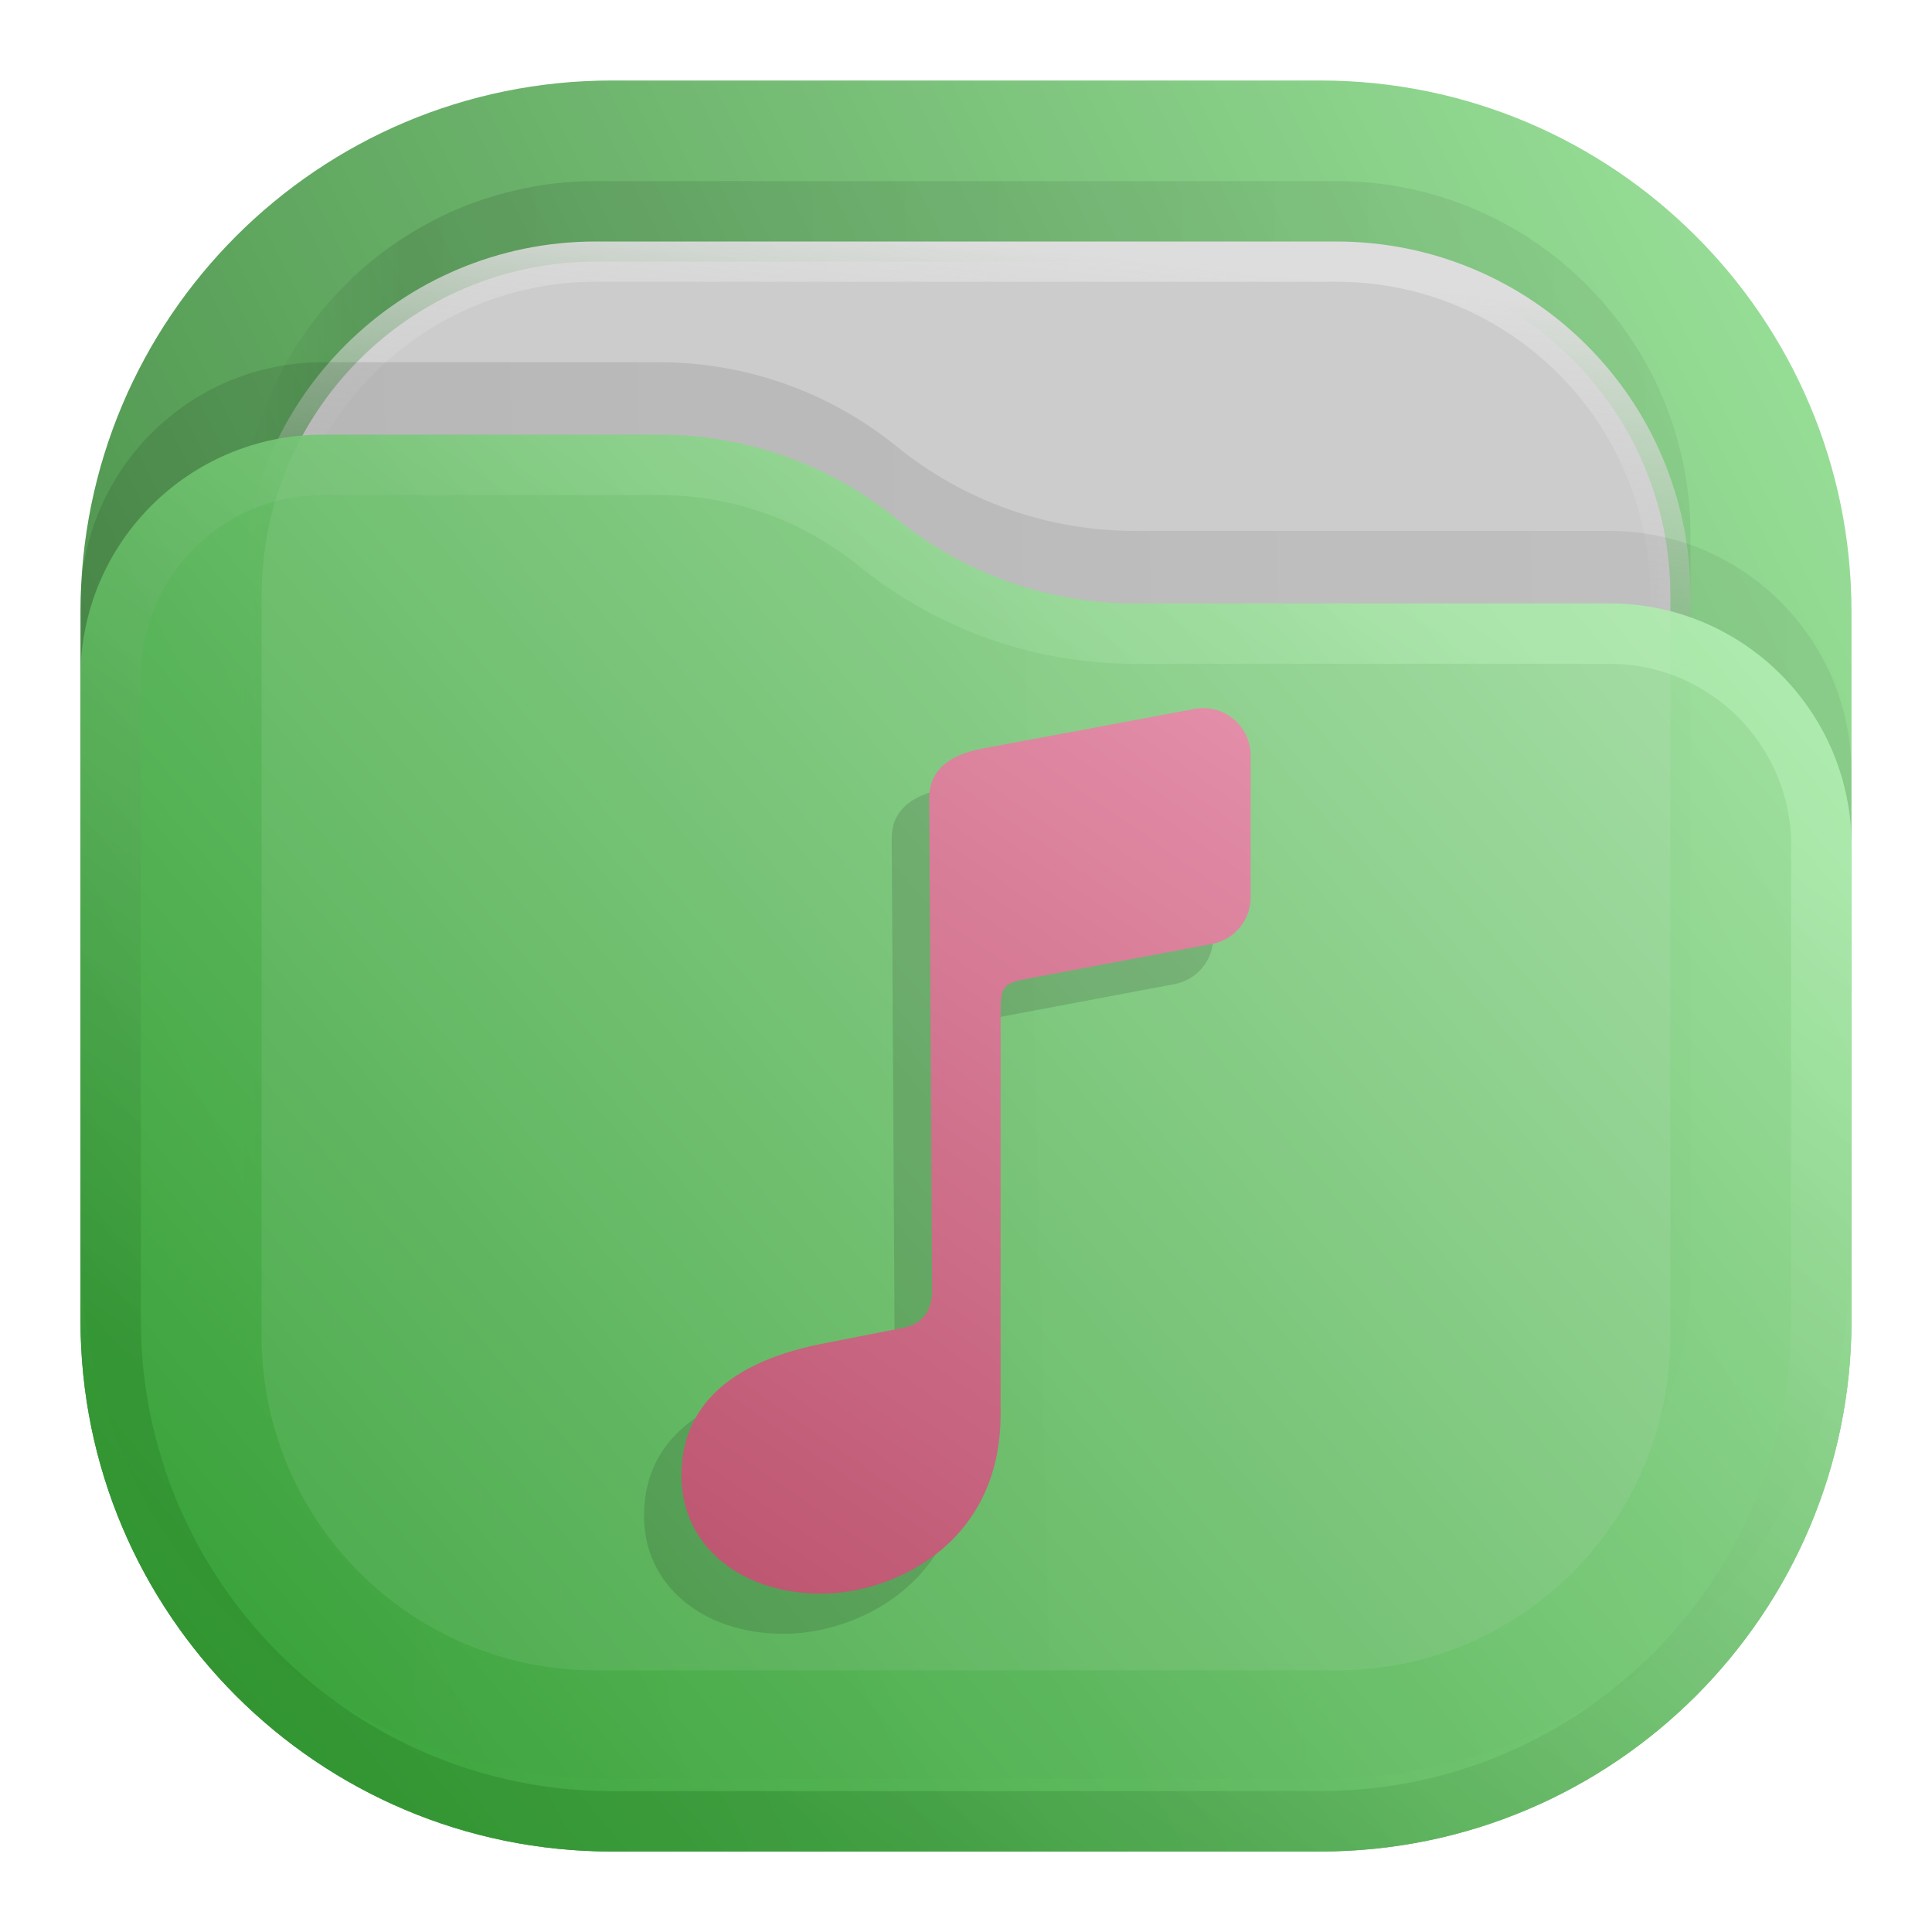
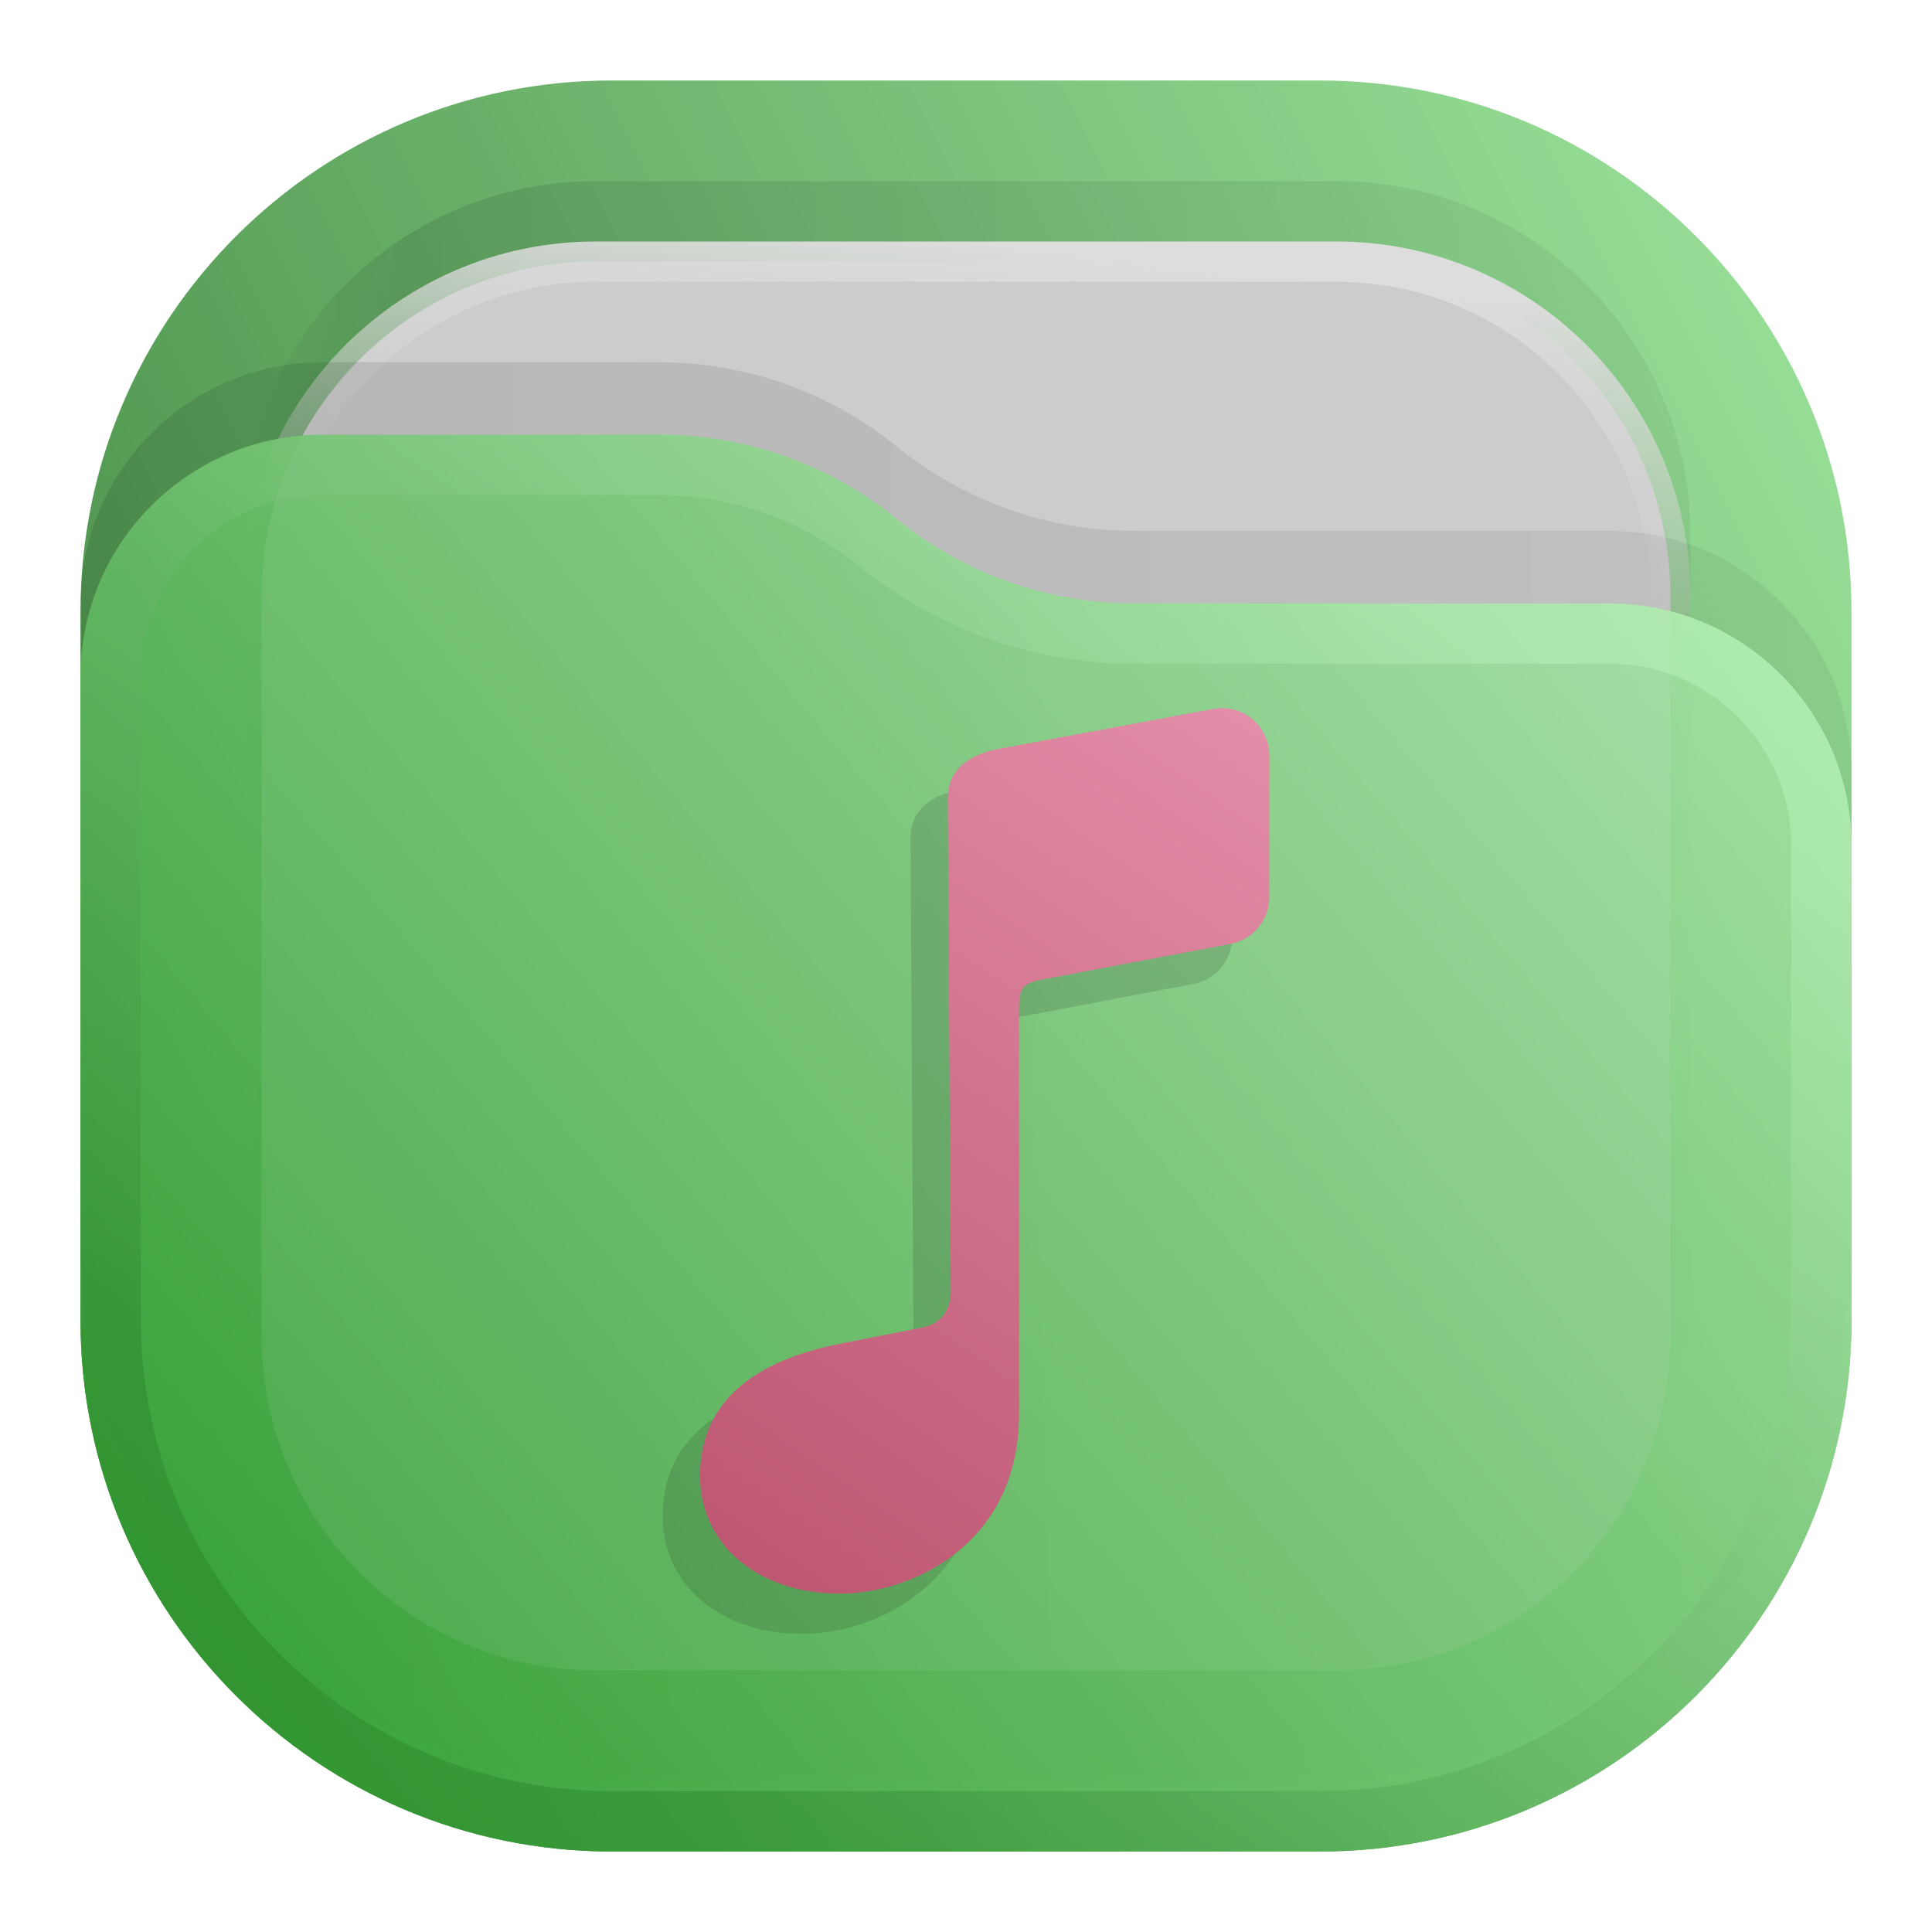
<svg xmlns="http://www.w3.org/2000/svg" width="24" height="24" viewBox="0 0 24 24" fill="none" version="1.1" id="svg17">
  <rect opacity="0.812" x="1" y="1" width="22" height="22" rx="6.6" fill="url(#paint0_linear_201_32)" id="rect1" />
  <rect opacity="0.125" x="3" y="2.25" width="18" height="18" rx="4.4" fill="url(#paint1_linear_201_32)" fill-opacity="0.875" id="rect2" />
  <rect x="3.25" y="3.25" width="17.5" height="17.5" rx="4.15" fill="#CCCCCC" stroke="url(#paint2_linear_201_32)" stroke-width="0.5" id="rect3" />
  <path opacity="0.125" d="M1 7.508C1 5.847 2.347 4.5 4.008 4.5H8.19C9.265 4.5 10.307 4.87 11.141 5.548V5.548C11.975 6.225 13.016 6.595 14.091 6.595H19.992C21.653 6.595 23 7.942 23 9.603V15.5C23 19.145 20.045 22.1 16.4 22.1H7.6C3.955 22.1 1 19.145 1 15.5V7.508Z" fill="url(#paint3_linear_201_32)" fill-opacity="0.875" id="path3" />
  <path d="M 1,8.408 C 1,6.747 2.347,5.4 4.008,5.4 h 4.183 c 1.075,0 2.116,0.37 2.95,1.048 v 0 c 0.834,0.678 1.876,1.048 2.95,1.048 h 5.901 C 21.653,7.495 23,8.842 23,10.503 V 16.4 C 23,20.045 20.045,23 16.4,23 H 7.6 C 3.955,23 1,20.045 1,16.4 Z" fill="url(#paint4_linear_201_32)" id="path4" style="opacity:0.875;fill:url(#paint4_linear_201_32)" />
  <path d="M 22.625,10.503 V 16.4 c 0,3.438 -2.787,6.225 -6.225,6.225 H 7.6 C 4.162,22.625 1.375,19.838 1.375,16.4 V 8.408 C 1.375,6.954 2.554,5.775 4.008,5.775 h 4.183 c 0.988,0 1.947,0.34 2.714,0.964 0.901,0.732 2.026,1.132 3.187,1.132 h 5.901 c 1.454,0 2.633,1.179 2.633,2.633 z" stroke="url(#paint5_linear_201_32)" stroke-opacity="0.375" stroke-width="0.75" stroke-linejoin="round" id="path5" style="opacity:0.875;stroke:url(#paint5_linear_201_32)" />
  <defs id="defs17">
    <linearGradient id="paint0_linear_201_32" x1="23" y1="1" x2="1" y2="12" gradientUnits="userSpaceOnUse">
      <stop stop-color="#87DE87" id="stop5" />
      <stop offset="1" stop-color="#217821" id="stop6" />
    </linearGradient>
    <linearGradient id="paint1_linear_201_32" x1="21" y1="4" x2="3" y2="4" gradientUnits="userSpaceOnUse">
      <stop stop-opacity="0.5" id="stop7" />
      <stop offset="0.89" id="stop8" />
      <stop offset="1" stop-opacity="0" id="stop9" />
    </linearGradient>
    <linearGradient id="paint2_linear_201_32" x1="12" y1="3" x2="11.5" y2="8" gradientUnits="userSpaceOnUse">
      <stop stop-color="#DDDDDD" id="stop10" />
      <stop offset="1" stop-color="#CCCCCC" stop-opacity="0" id="stop11" />
    </linearGradient>
    <linearGradient id="paint3_linear_201_32" x1="23" y1="9" x2="1.012" y2="9.521" gradientUnits="userSpaceOnUse">
      <stop stop-opacity="0.5" id="stop12" />
      <stop offset="1" id="stop13" />
    </linearGradient>
    <linearGradient id="paint4_linear_201_32" x1="23" y1="5.4" x2="1.429" y2="23.512" gradientUnits="userSpaceOnUse">
      <stop stop-color="#AFE9AF" id="stop14" />
      <stop offset="1" stop-color="#2CA02C" id="stop15" />
    </linearGradient>
    <linearGradient id="paint5_linear_201_32" x1="15" y1="5.5" x2="5.5" y2="19.5" gradientUnits="userSpaceOnUse">
      <stop stop-color="#CAFFCA" id="stop16" />
      <stop offset="1" stop-color="#217821" id="stop17" />
    </linearGradient>
    <linearGradient id="a" x1="-240.47" x2="-240.47" y1="-60.605" y2="-29.026" gradientTransform="matrix(0.96667,0,0,0.95,262.45,67.575)" gradientUnits="userSpaceOnUse">
      <stop stop-color="#4285db" offset="0" id="stop13351" />
      <stop stop-color="#42b9db" offset="1" id="stop13353" />
    </linearGradient>
    <linearGradient id="b" x1="10.583" x2="225.69" y1="-184.68" y2="-184.68" gradientTransform="matrix(0.11417,0,0,0.11417,18.557,59.5)" gradientUnits="userSpaceOnUse">
      <stop stop-color="#fafbfb" offset="0" id="stop13356" />
      <stop stop-color="#fafbfb" stop-opacity="0" offset="1" id="stop13358" />
    </linearGradient>
    <linearGradient id="c" x1="520" x2="410" y1="-620" y2="-620" gradientTransform="matrix(0.0302,0,0,0.0302,18.557,59.5)" gradientUnits="userSpaceOnUse">
      <stop offset="0" id="stop13361" />
      <stop stop-opacity="0" offset="1" id="stop13363" />
    </linearGradient>
    <linearGradient id="paint7_linear_207_95" x1="16.675" y1="9" x2="8.286" y2="19.755" gradientUnits="userSpaceOnUse" gradientTransform="translate(-0.4660974)">
      <stop stop-color="#0BB1CB" id="stop30" />
      <stop offset="1" stop-color="#006599" id="stop31" />
    </linearGradient>
    <linearGradient id="paint6_linear_207_44" x1="18.439" y1="8.107" x2="9.388" y2="21.115" gradientUnits="userSpaceOnUse" gradientTransform="matrix(0.933037,0,0,0.933037,0.8403825,0.5691882)">
      <stop stop-color="#E996B1" id="stop20" />
      <stop offset="1" stop-color="#BC546F" id="stop21" />
    </linearGradient>
+     <clipPath clipPathUnits="userSpaceOnUse" id="clipPath28-9">
+       <path d="M 0,0 H 19 V 19 H 0 Z" id="path28-3" />
+     </clipPath>
+     <linearGradient x1="18.439" y1="8.107" x2="9.388" y2="21.115" gradientUnits="userSpaceOnUse" gradientTransform="matrix(0.9330373,0,0,0.9330373,34.84038,0.8651186)" spreadMethod="pad" id="linearGradient30">
+       <stop style="stop-opacity:1;stop-color:#e996b1" offset="0" id="stop29" />
+       <stop style="stop-opacity:1;stop-color:#bc546f" offset="1" id="stop30-5" />
+     </linearGradient>
  </defs>
-   <g id="g21" transform="translate(0,0.295931)">
-     <path fill-rule="evenodd" clip-rule="evenodd" d="m 11.707,9.509 2.667,-0.498 C 14.736,8.942 15.071,9.221 15.071,9.589 v 1.761 c 0,0.283 -0.202,0.527 -0.48,0.579 l -2.309,0.435 c -0.269,0.05 -0.317,0.099 -0.317,0.374 v 5.034 c 0,1.618 -1.341,2.228 -2.228,2.228 C 8.725,20 8,19.395 8,18.537 8,17.695 8.569,17.117 9.79,16.886 l 0.952,-0.187 c 0.245,-0.044 0.371,-0.209 0.371,-0.462 l -0.036,-6.118 c 0,-0.33 0.222,-0.528 0.629,-0.611 z" fill="url(#paint6_linear_207_44)" id="path21" style="opacity:0.15;fill:#1a1a1a;stroke-width:0.933" />
-     <path fill-rule="evenodd" clip-rule="evenodd" d="m 12.171,9.009 2.667,-0.498 c 0.363,-0.068 0.698,0.21 0.698,0.579 v 1.761 c 0,0.283 -0.202,0.527 -0.48,0.579 l -2.309,0.435 c -0.269,0.05 -0.317,0.099 -0.317,0.374 v 5.034 c 0,1.618 -1.341,2.228 -2.228,2.228 -1.012,0 -1.737,-0.605 -1.737,-1.463 0,-0.842 0.569,-1.419 1.791,-1.65 l 0.952,-0.187 c 0.245,-0.044 0.371,-0.209 0.371,-0.462 l -0.036,-6.118 c 0,-0.33 0.222,-0.528 0.629,-0.611 z" fill="url(#paint6_linear_207_44)" id="path7" style="fill:url(#paint6_linear_207_44);stroke-width:0.933" />
+   <g id="g2" transform="translate(-33.768)">
+     <g opacity="0.15" id="g29" transform="translate(34)">
+       <path d="m 8.781,7.352 2,-0.372 c 0.27,-0.05 0.524,0.157 0.524,0.434 v 1.32 c 0,0.211 -0.153,0.395 -0.364,0.434 L 9.211,9.496 C 9.008,9.531 8.973,9.57 8.973,9.777 v 3.774 c 0,1.215 -1.004,1.672 -1.672,1.672 C 6.543,15.223 6,14.77 6,14.125 6,13.492 6.426,13.059 7.344,12.887 L 8.059,12.746 C 8.242,12.715 8.336,12.59 8.336,12.398 L 8.309,7.812 c 0,-0.25 0.168,-0.398 0.472,-0.46 z" style="fill:#1a1a1a;fill-opacity:1;fill-rule:evenodd;stroke:none" transform="scale(1.333333)" clip-path="url(#clipPath28-9)" id="path29" />
+     </g>
+     <path id="path30" d="m 46.172,9.303 2.667,-0.496 c 0.364,-0.067 0.697,0.209 0.697,0.579 v 1.76 c 0,0.281 -0.203,0.527 -0.479,0.579 l -2.312,0.437 C 46.479,12.208 46.427,12.26 46.427,12.536 v 5.032 c 0,1.62 -1.339,2.229 -2.224,2.229 -1.015,0 -1.739,-0.604 -1.739,-1.464 0,-0.844 0.567,-1.421 1.791,-1.651 l 0.953,-0.188 c 0.245,-0.041 0.371,-0.208 0.371,-0.464 l -0.037,-6.113 c 0,-0.333 0.224,-0.532 0.631,-0.615 z" style="fill:url(#linearGradient30);fill-rule:evenodd;stroke:none;stroke-width:1.333" />
  </g>
</svg>
